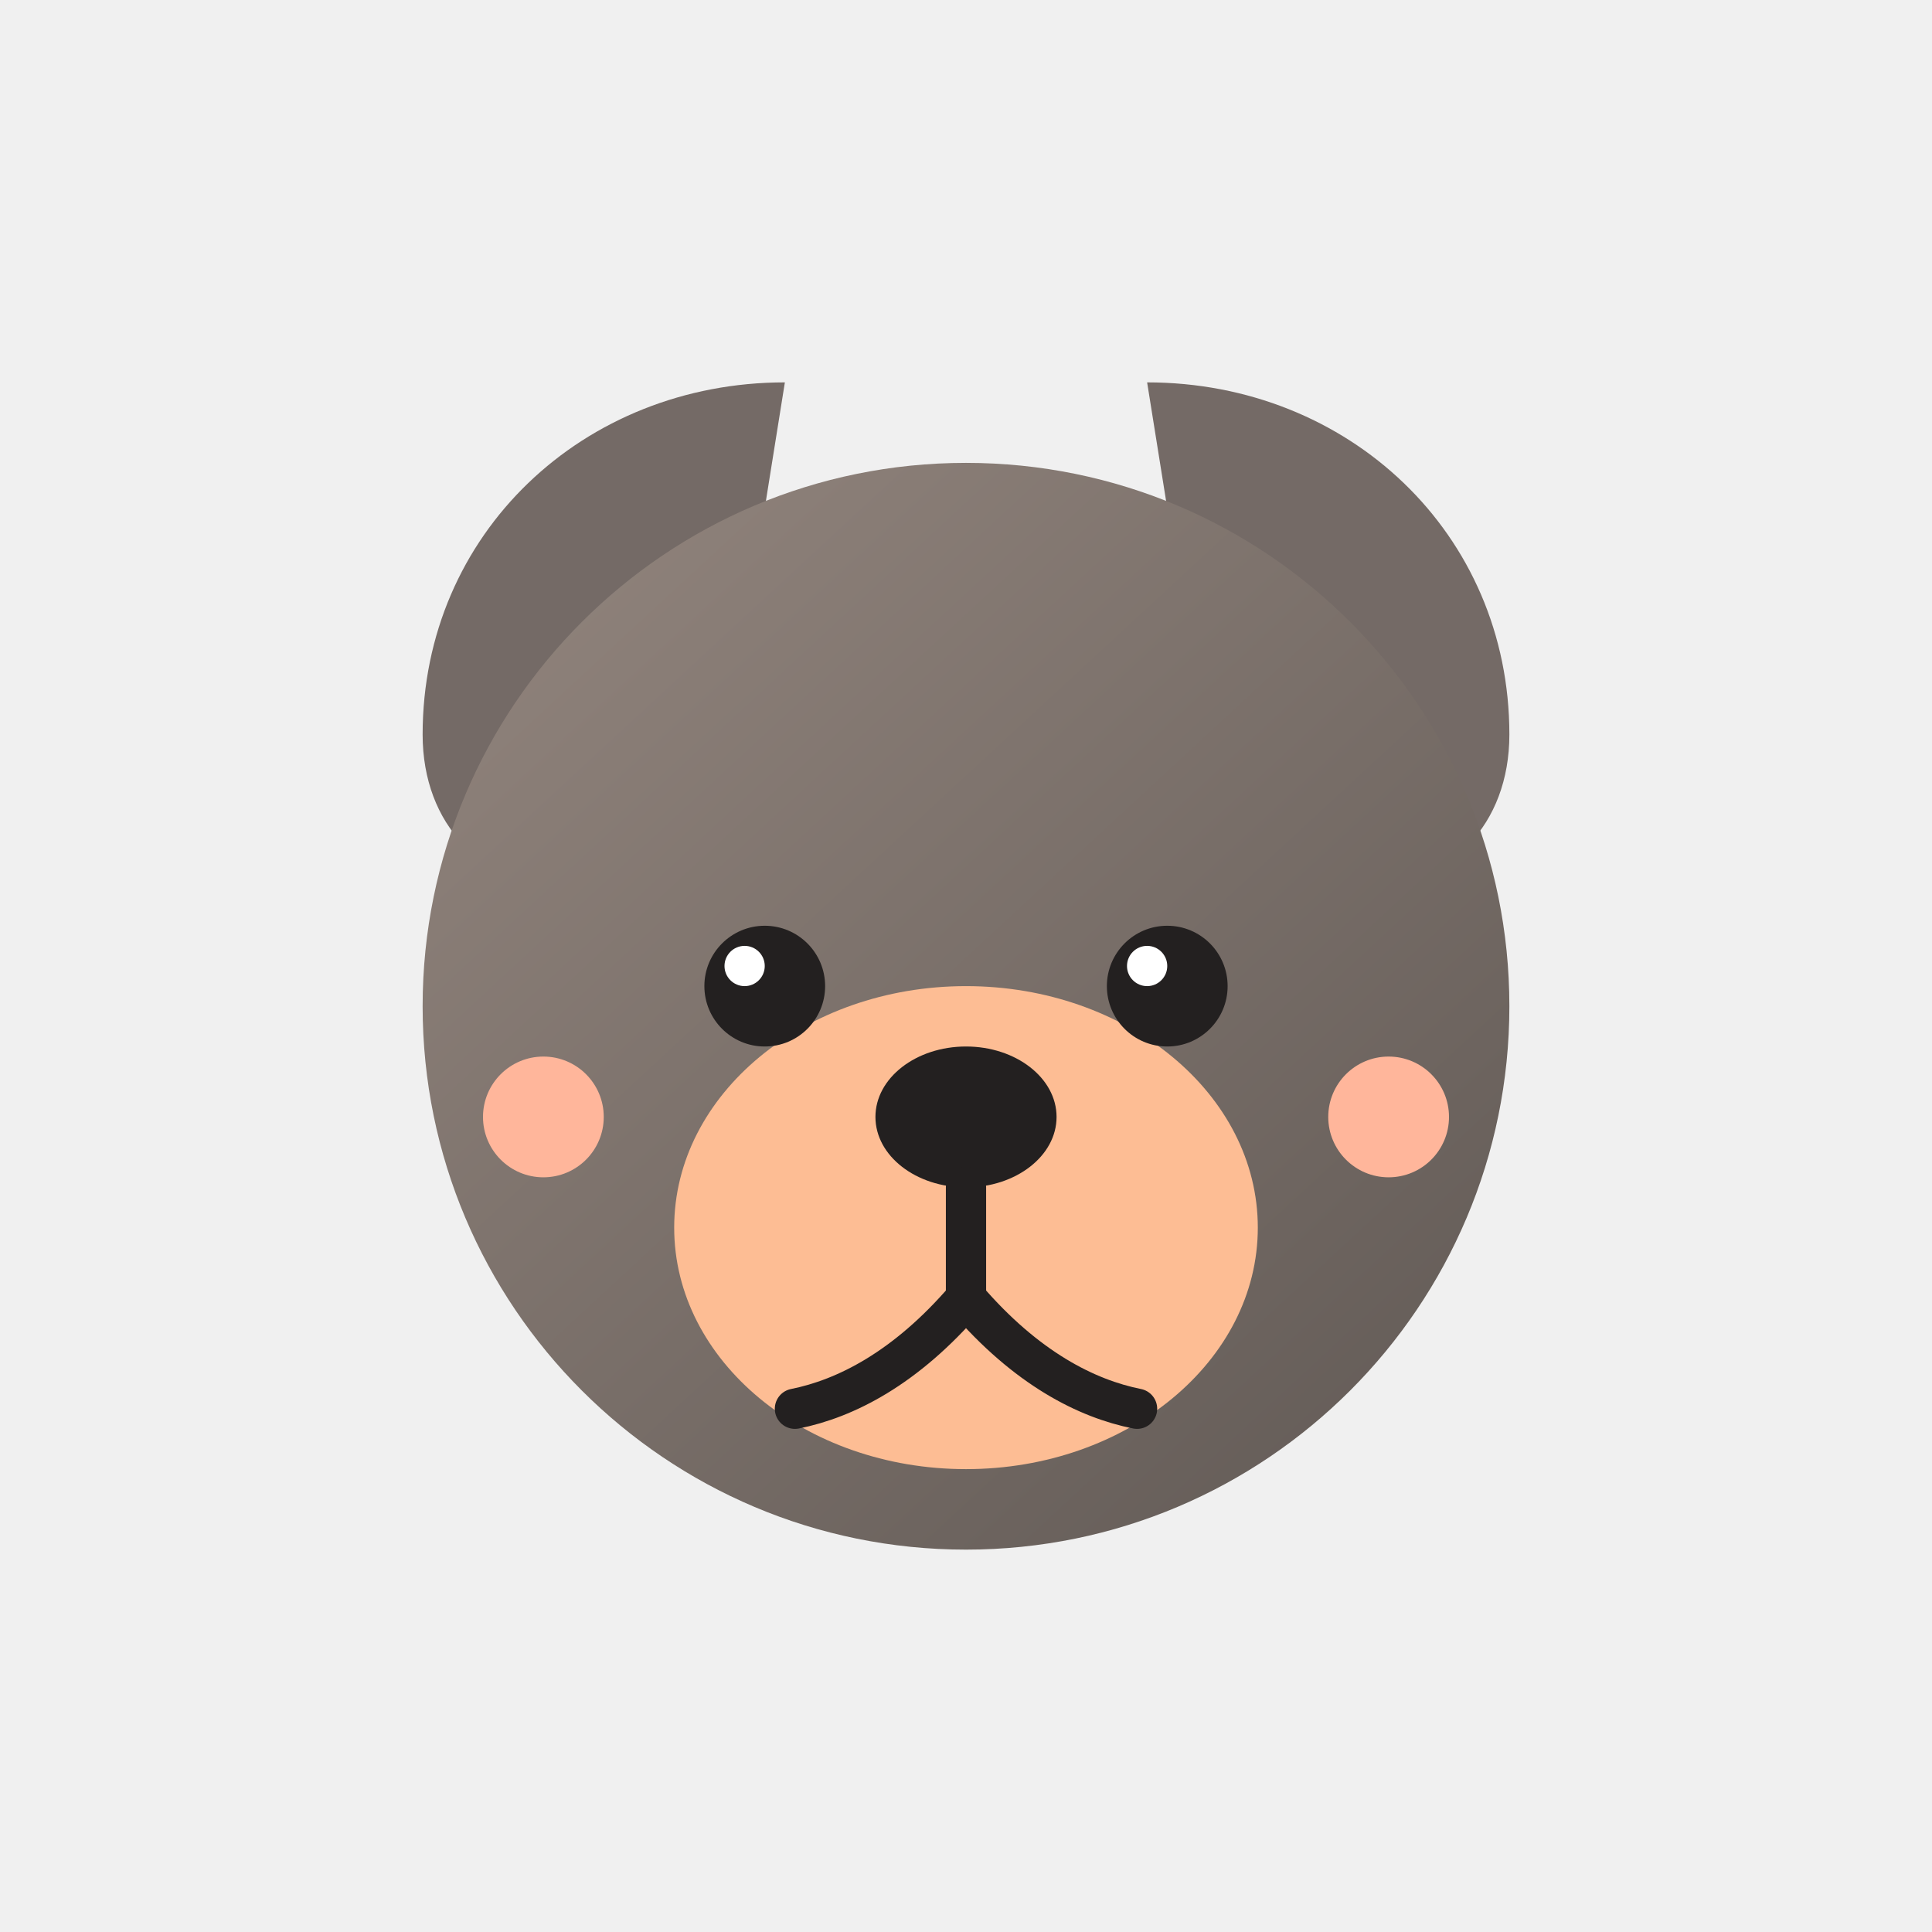
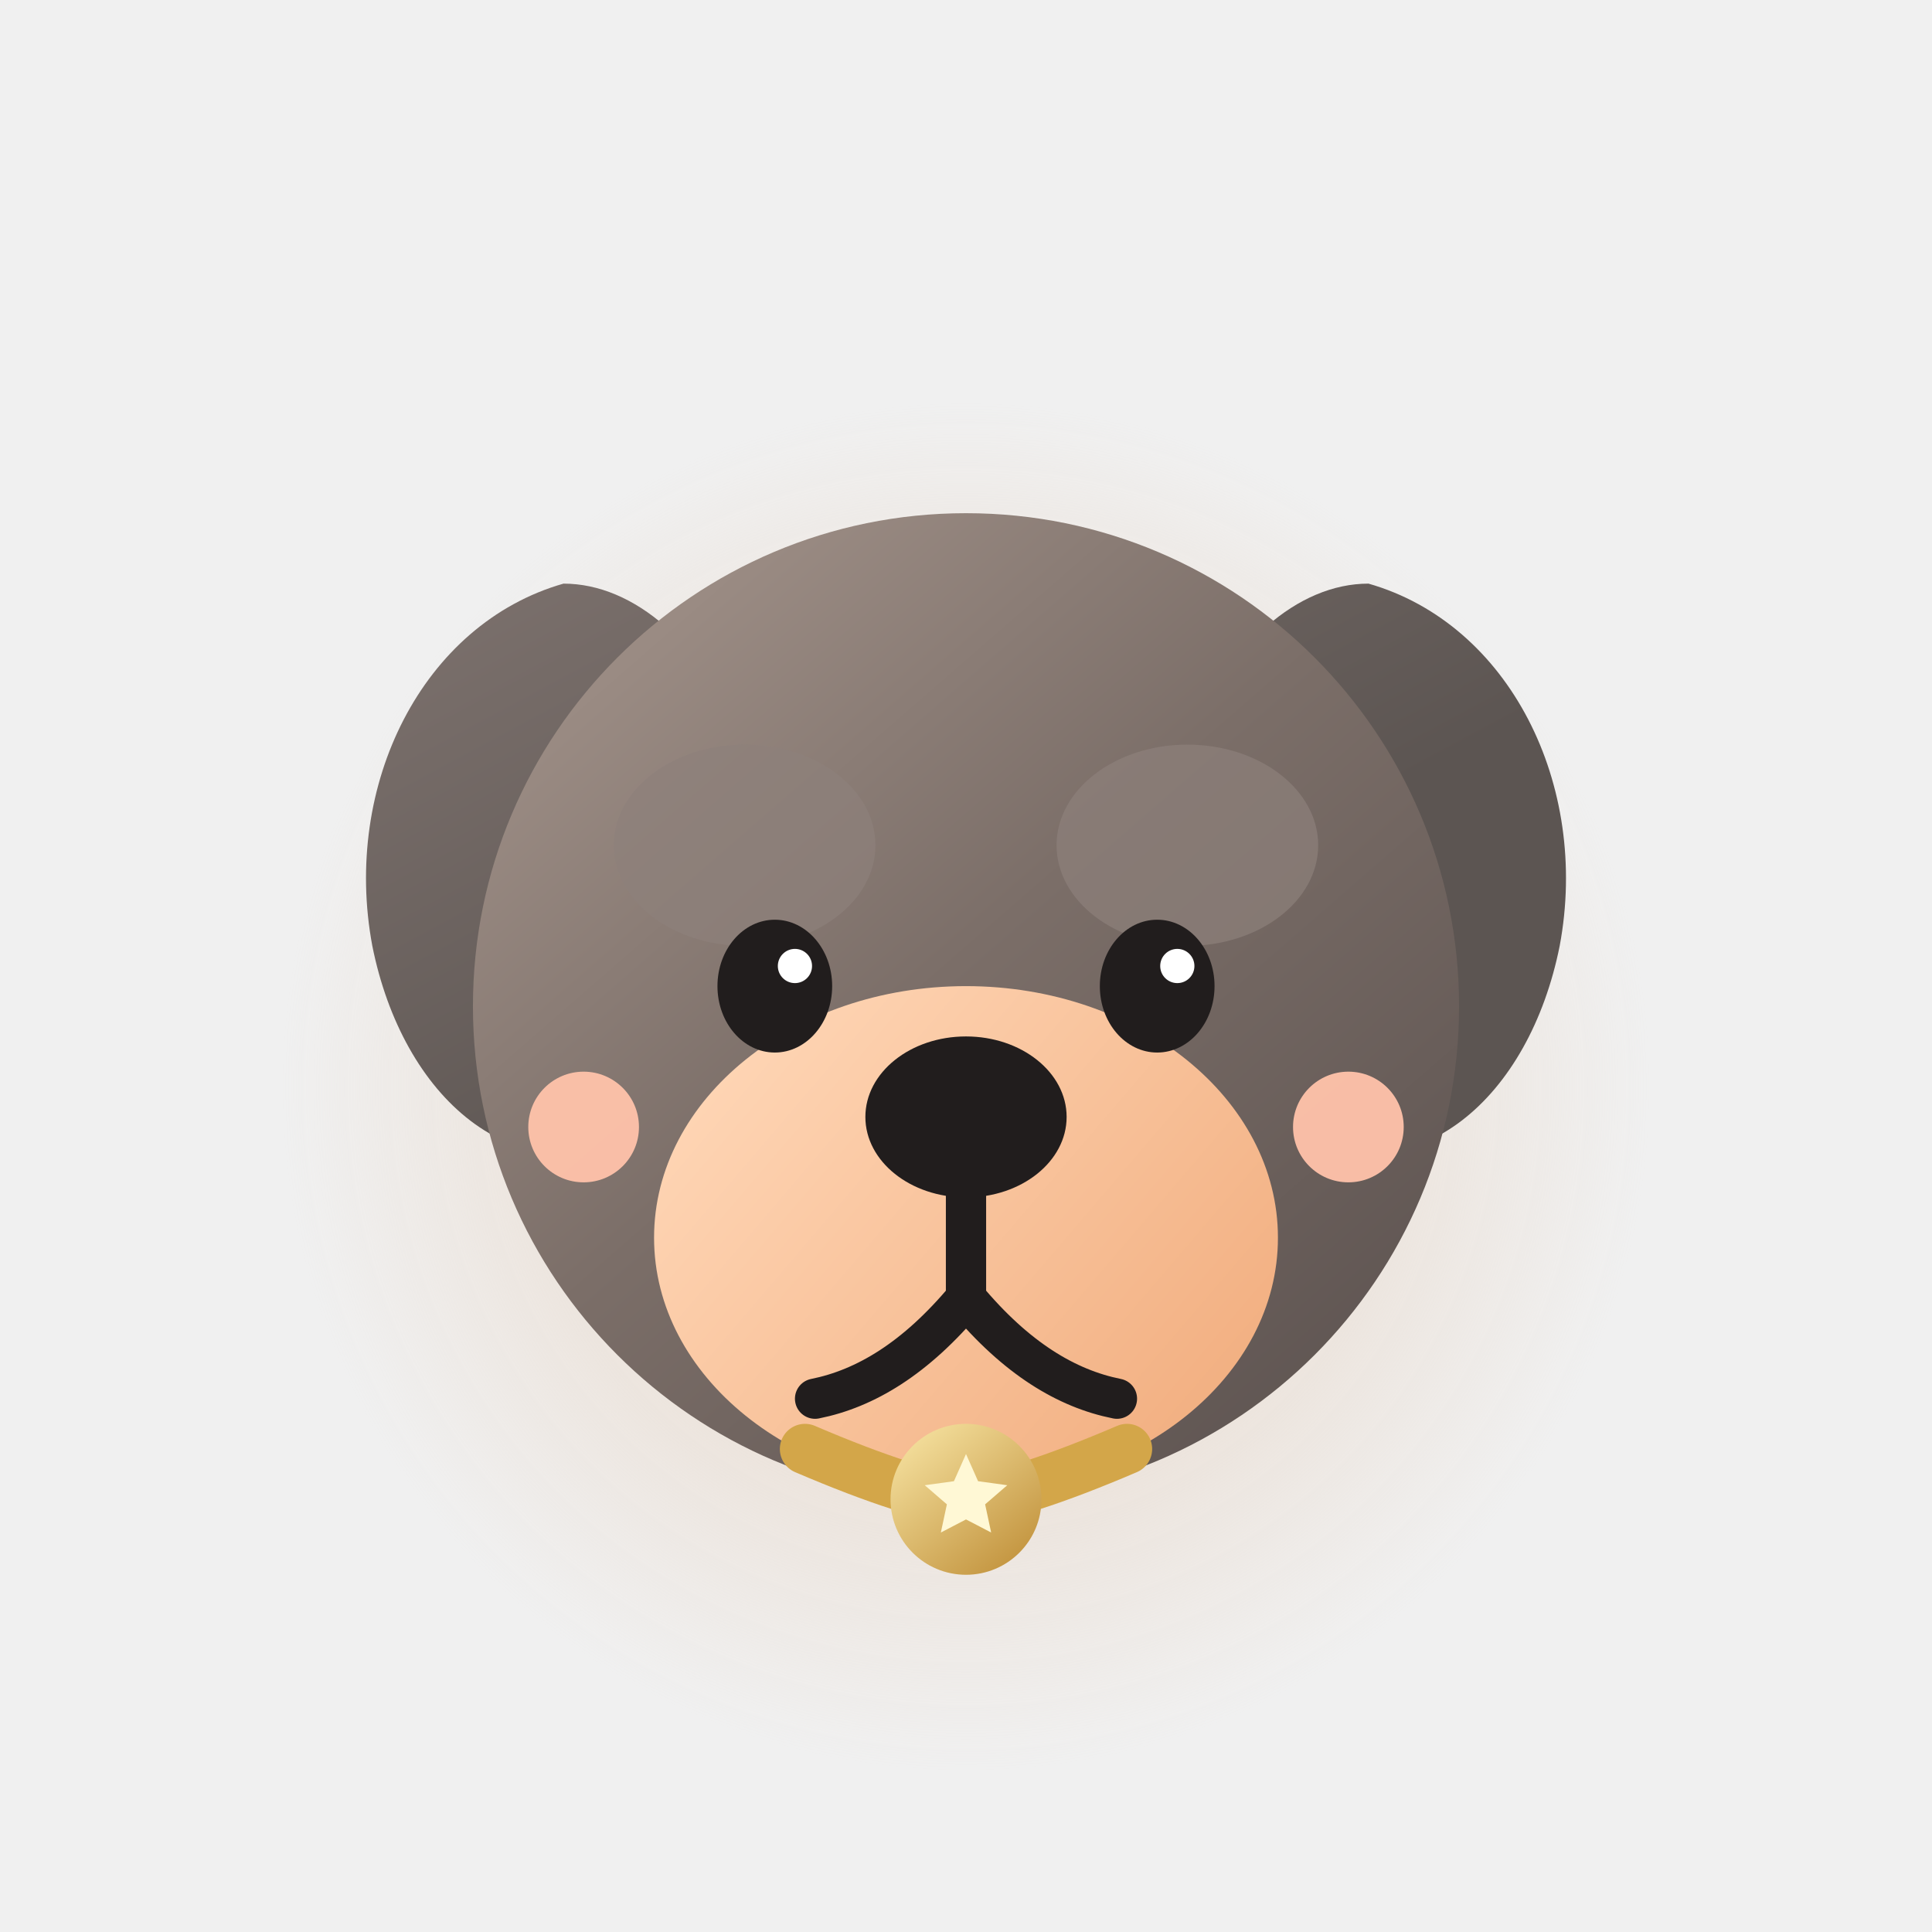
<svg xmlns="http://www.w3.org/2000/svg" width="192" height="192" viewBox="0 0 192 192" fill="none">
  <defs>
-     <linearGradient id="puppyFace" x1="32" y1="30" x2="156" y2="164" gradientUnits="userSpaceOnUse">
-       <stop stop-color="#9A8C84" />
-       <stop offset="1" stop-color="#5C5551" />
+     <radialGradient id="puppyAura" cx="0" cy="0" r="1" gradientUnits="userSpaceOnUse" gradientTransform="translate(96 108) rotate(90) scale(68)">
+       <stop stop-color="#F9F1E7" stop-opacity=".95" />
+       <stop offset=".6" stop-color="#E7D3C1" stop-opacity=".42" />
+       <stop offset="1" stop-color="#E7D3C1" stop-opacity="0" />
+     </radialGradient>
+     <linearGradient id="puppyFur" x1="52" y1="46" x2="146" y2="154" gradientUnits="userSpaceOnUse">
+       <stop stop-color="#A99990" />
+       <stop offset=".46" stop-color="#7B6E68" />
+       <stop offset="1" stop-color="#564D4B" />
+     </linearGradient>
+     <linearGradient id="puppyEar" x1="42" y1="58" x2="72" y2="114" gradientUnits="userSpaceOnUse">
+       <stop stop-color="#7C716D" />
+       <stop offset="1" stop-color="#5C5552" />
+     </linearGradient>
+     <linearGradient id="puppyMuzzle" x1="70" y1="102" x2="125" y2="149" gradientUnits="userSpaceOnUse">
+       <stop stop-color="#FFD7B7" />
+       <stop offset="1" stop-color="#F0AA7A" />
+     </linearGradient>
+     <linearGradient id="puppyCharm" x1="90" y1="138" x2="104" y2="155" gradientUnits="userSpaceOnUse">
+       <stop stop-color="#FFF0B2" />
+       <stop offset="1" stop-color="#BF8E37" />
    </linearGradient>
  </defs>
-   <path d="M42 73C42 53 58 38 78 38L70 88H56C48 88 42 82 42 73Z" fill="#746A66" />
-   <path d="M150 73C150 53 134 38 114 38L122 88H136C144 88 150 82 150 73Z" fill="#746A66" />
-   <circle cx="96" cy="100" r="54" fill="url(#puppyFace)" />
-   <ellipse cx="96" cy="122" rx="29" ry="24" fill="#FDBD94" />
-   <circle cx="76" cy="98" r="6" fill="#232020" />
-   <circle cx="116" cy="98" r="6" fill="#232020" />
-   <circle cx="74" cy="96" r="2" fill="#fff" />
-   <circle cx="114" cy="96" r="2" fill="#fff" />
-   <ellipse cx="96" cy="111" rx="9" ry="7" fill="#232020" />
-   <path d="M96 118V129" stroke="#232020" stroke-width="4" stroke-linecap="round" />
-   <path d="M96 129C90 136 84 139 79 140M96 129C102 136 108 139 113 140" stroke="#232020" stroke-width="4" stroke-linecap="round" />
-   <circle cx="54" cy="111" r="6" fill="#FFB69B" />
-   <circle cx="138" cy="111" r="6" fill="#FFB69B" />
+   <circle cx="96" cy="108" r="68" fill="url(#puppyAura)" />
+   <path d="M56 58C42 62 34 78 37 94C40 109 51 119 64 113L74 74C70 64 63 58 56 58Z" fill="url(#puppyEar)" />
+   <path d="M136 58C150 62 158 78 155 94C152 109 141 119 128 113L118 74C122 64 129 58 136 58Z" fill="url(#puppyEar)" />
+   <circle cx="96" cy="100" r="49" fill="url(#puppyFur)" />
+   <ellipse cx="74" cy="84" rx="13" ry="10" fill="#8D807B" opacity=".7" />
+   <ellipse cx="118" cy="84" rx="13" ry="10" fill="#8D807B" opacity=".7" />
+   <ellipse cx="96" cy="123" rx="31" ry="25" fill="url(#puppyMuzzle)" />
+   <ellipse cx="77" cy="98" rx="5.7" ry="6.6" fill="#211D1D" />
+   <ellipse cx="115" cy="98" rx="5.7" ry="6.6" fill="#211D1D" />
+   <circle cx="79" cy="96" r="1.7" fill="#fff" />
+   <circle cx="117" cy="96" r="1.7" fill="#fff" />
+   <ellipse cx="96" cy="111" rx="10" ry="8" fill="#211D1D" />
+   <path d="M96 118V129" stroke="#211D1D" stroke-width="4" stroke-linecap="round" />
+   <path d="M96 129C91 135 86 138 81 139M96 129C101 135 106 138 111 139" stroke="#211D1D" stroke-width="4" stroke-linecap="round" />
+   <circle cx="58" cy="112" r="5.5" fill="#FFC2AA" opacity=".95" />
+   <circle cx="134" cy="112" r="5.5" fill="#FFC2AA" opacity=".95" />
+   <path d="M80 144C87 147 93 149 96 149C99 149 105 147 112 144" stroke="#D3A649" stroke-width="5" stroke-linecap="round" />
+   <circle cx="96" cy="149" r="7.5" fill="url(#puppyCharm)" />
+   <path d="M96 144.5 97.2 147.2 100.1 147.6 97.9 149.5 98.5 152.3 96 151 93.5 152.3 94.1 149.5 91.9 147.6 94.8 147.2 96 144.5Z" fill="#FFF8D5" />
</svg>
